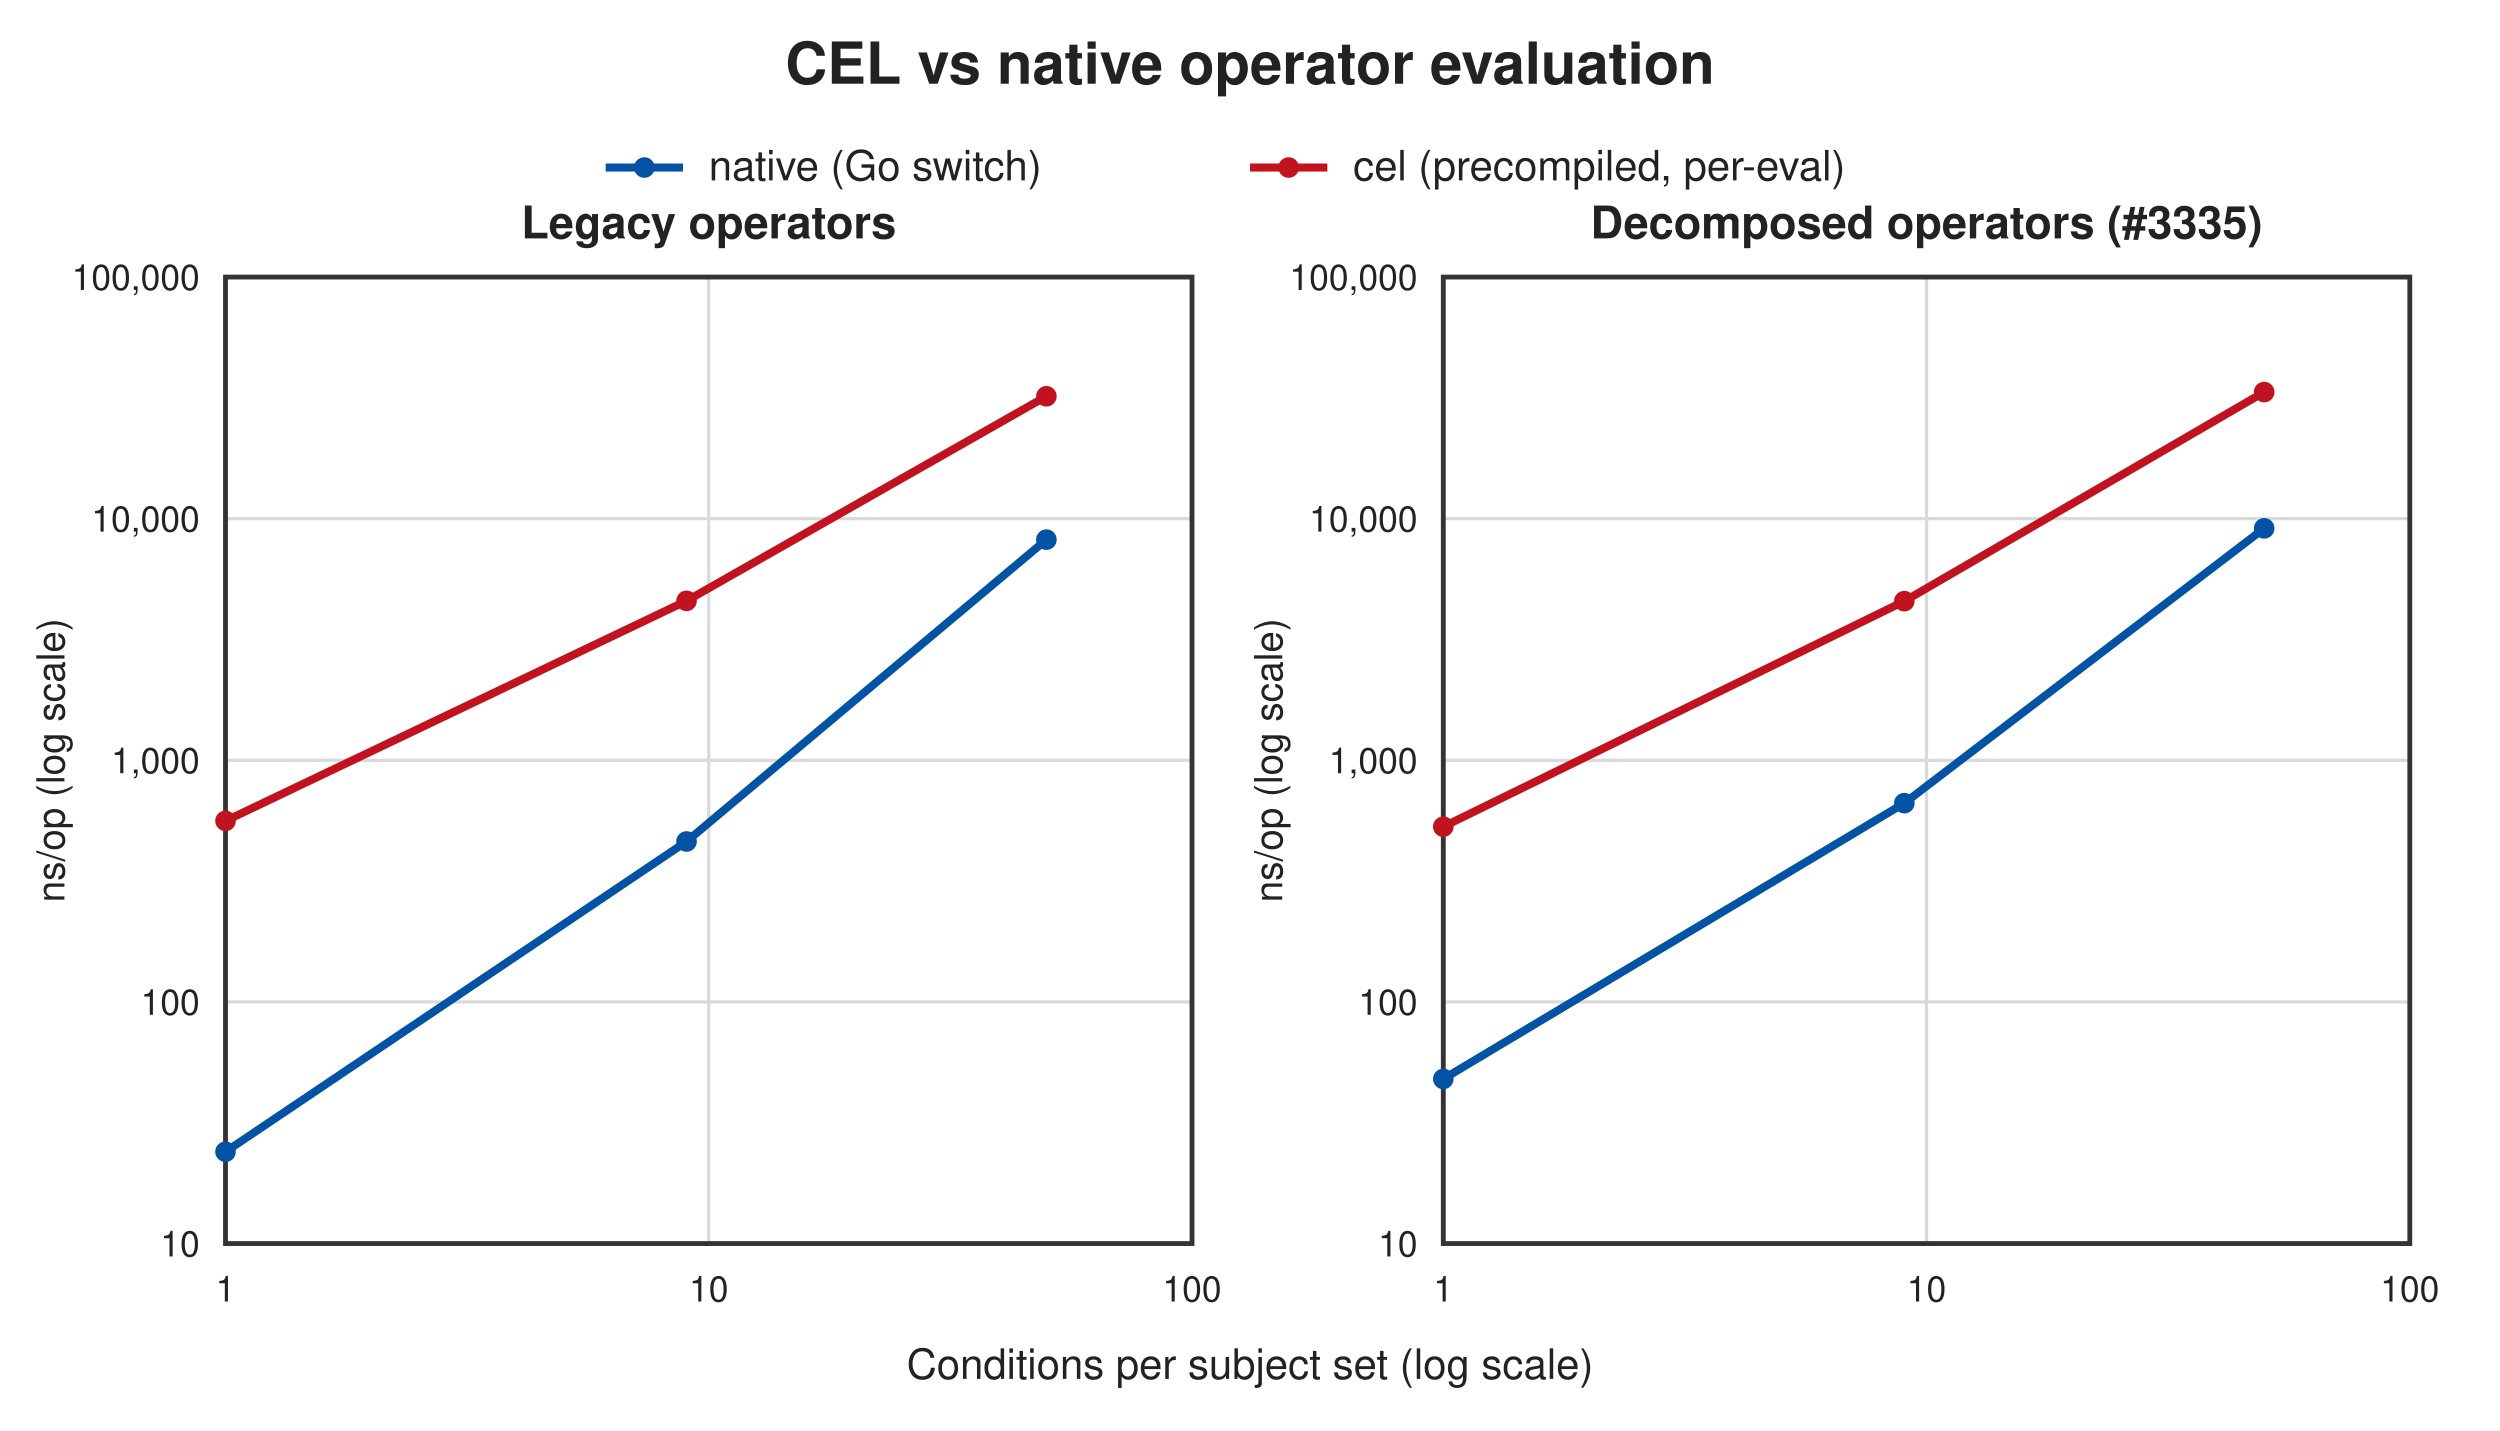
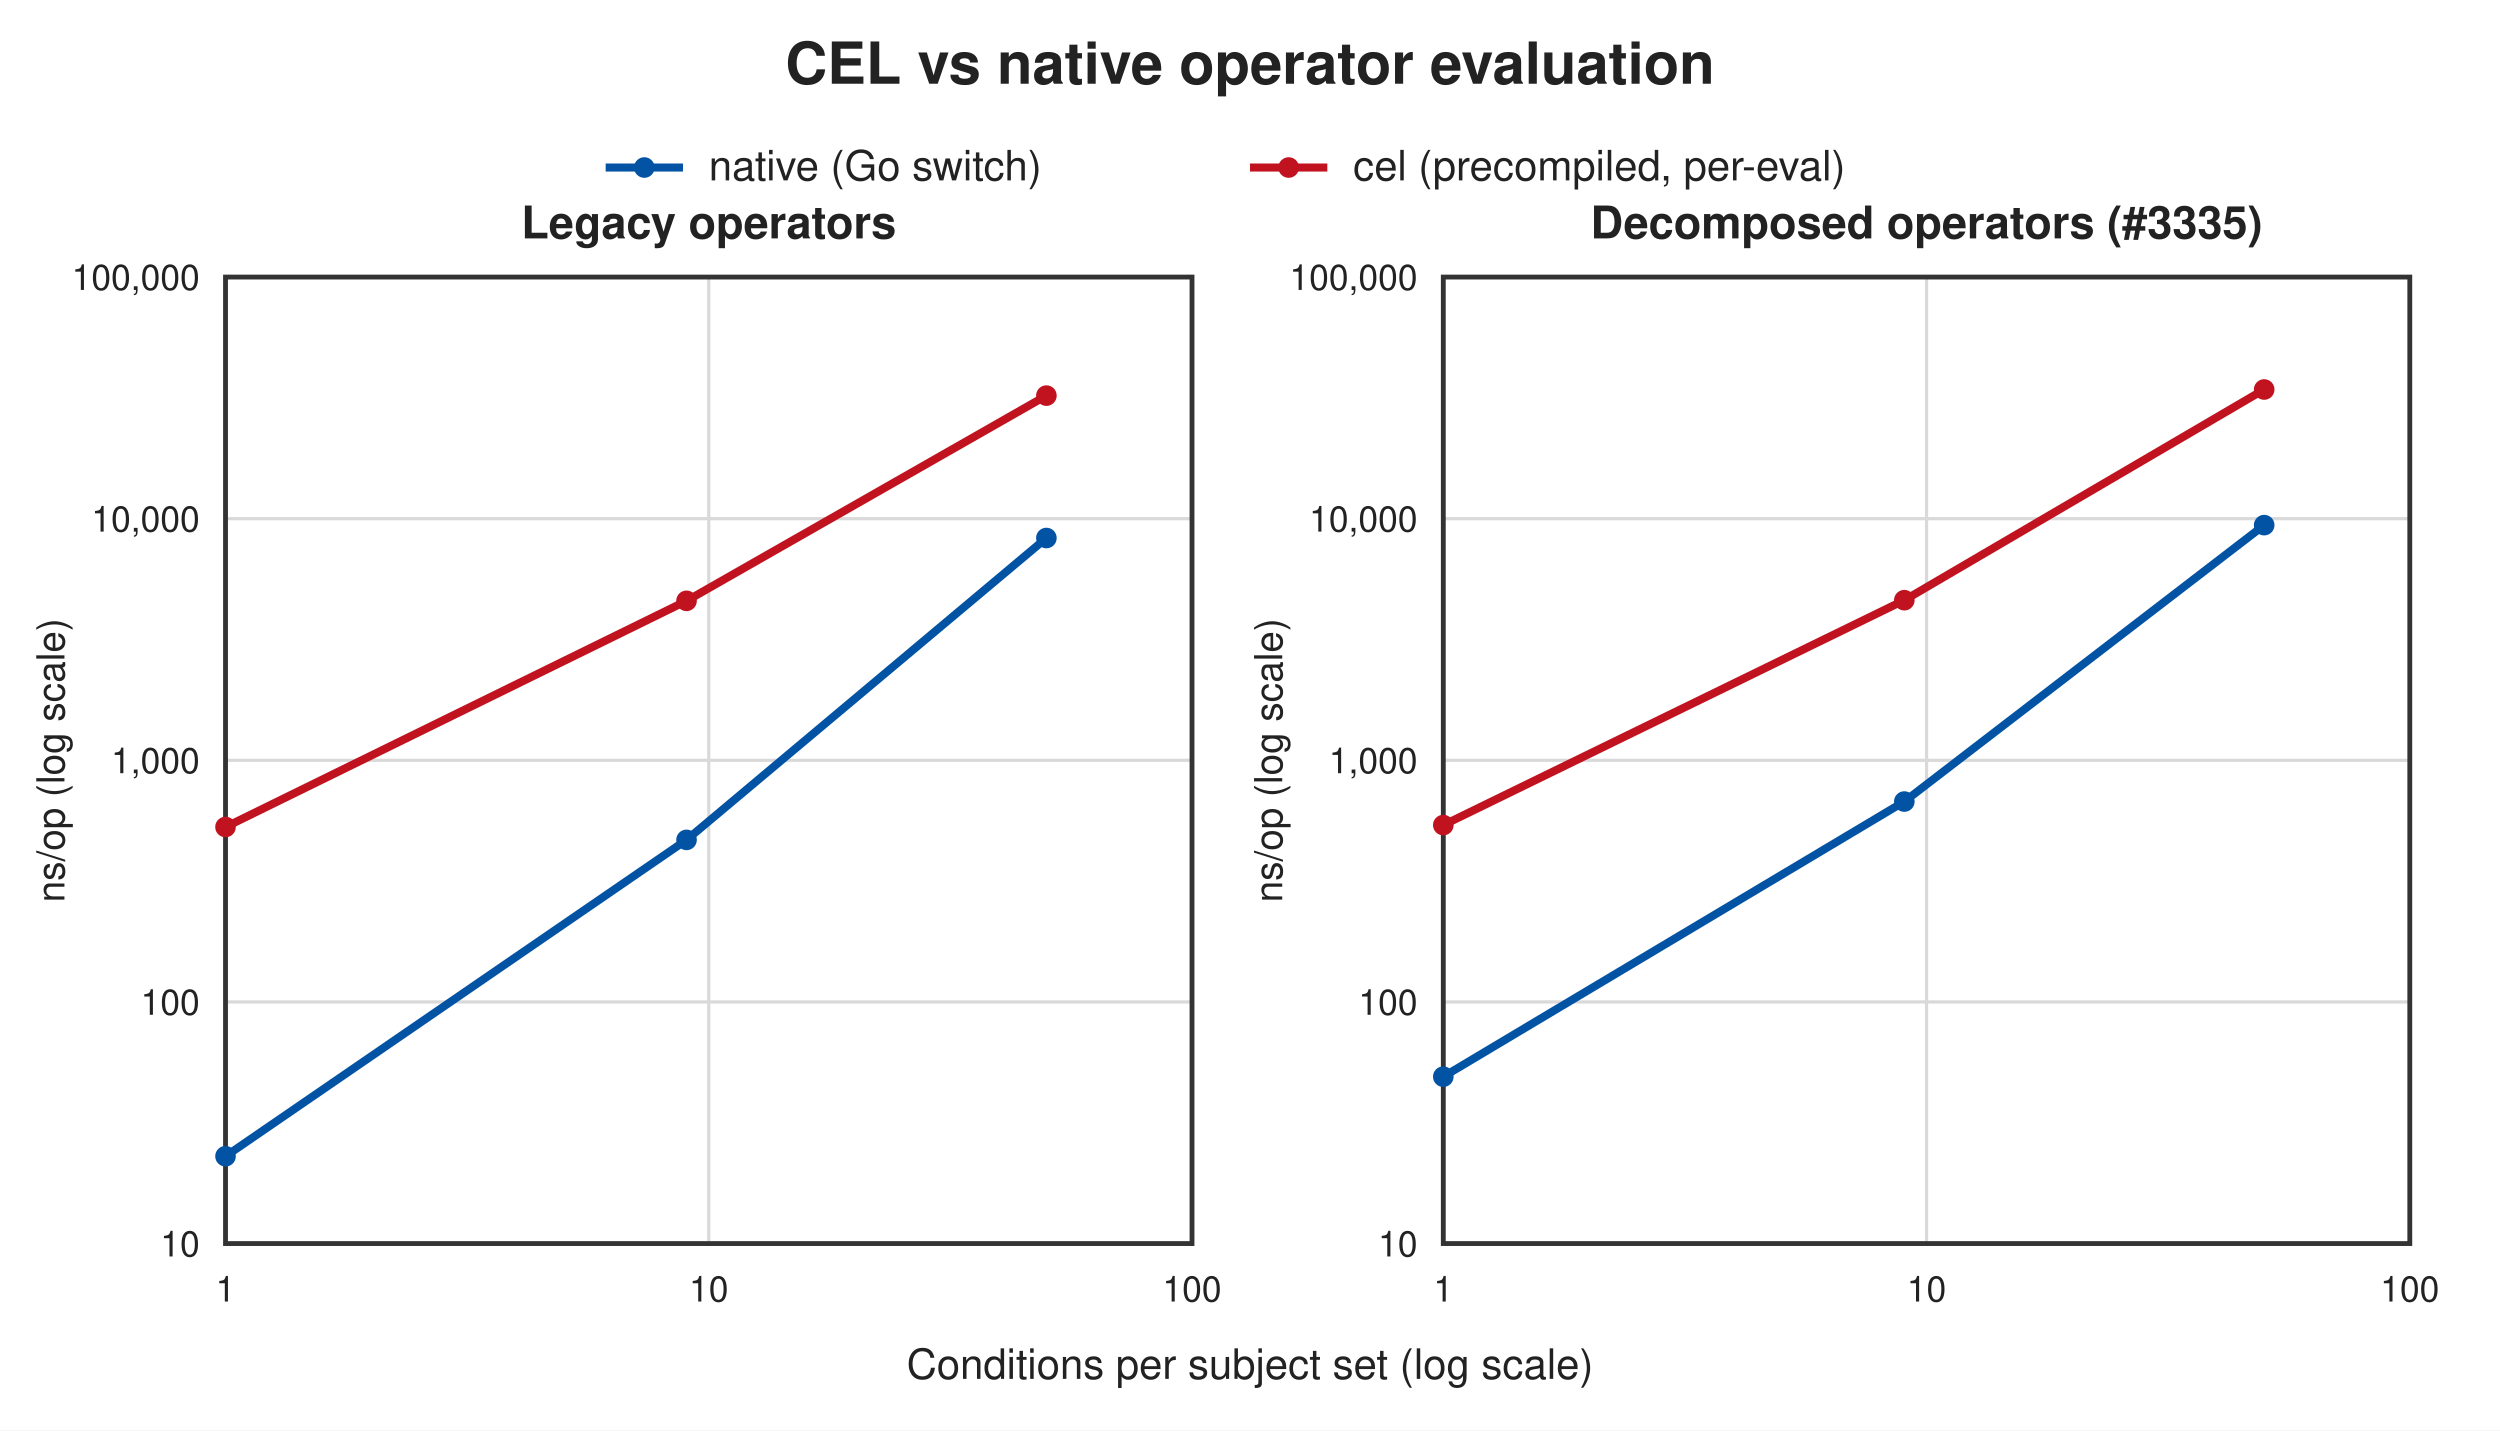
<svg xmlns="http://www.w3.org/2000/svg" width="776" height="444" viewBox="0 0 776 444" font-family="Helvetica,Arial,sans-serif">
  <rect width="776" height="444" fill="white" />
  <text x="388" y="26" text-anchor="middle" font-size="18" font-weight="bold" fill="#222222">CEL vs native operator evaluation</text>
  <line x1="188" y1="52" x2="212" y2="52" stroke="#0353a4" stroke-width="2.5" />
  <circle cx="200" cy="52" r="3.2" fill="#0353a4" />
  <text x="220" y="56" font-size="13" fill="#222222">native (Go switch)</text>
  <line x1="388" y1="52" x2="412" y2="52" stroke="#c1121f" stroke-width="2.5" />
  <circle cx="400" cy="52" r="3.2" fill="#c1121f" />
  <text x="420" y="56" font-size="13" fill="#222222">cel (precompiled, per-eval)</text>
  <text x="220" y="74" text-anchor="middle" font-size="14" font-weight="bold" fill="#222222">Legacy operators</text>
  <line x1="70.0" y1="386.0" x2="370.0" y2="386.0" stroke="#d9d9d9" stroke-width="1" />
  <text x="62.0" y="390.0" text-anchor="end" font-size="11" fill="#222222">10</text>
  <line x1="70.0" y1="311.0" x2="370.0" y2="311.0" stroke="#d9d9d9" stroke-width="1" />
  <text x="62.0" y="315.0" text-anchor="end" font-size="11" fill="#222222">100</text>
  <line x1="70.0" y1="236.0" x2="370.0" y2="236.0" stroke="#d9d9d9" stroke-width="1" />
  <text x="62.0" y="240.0" text-anchor="end" font-size="11" fill="#222222">1,000</text>
  <line x1="70.0" y1="161.0" x2="370.0" y2="161.0" stroke="#d9d9d9" stroke-width="1" />
  <text x="62.0" y="165.0" text-anchor="end" font-size="11" fill="#222222">10,000</text>
  <line x1="70.0" y1="86.0" x2="370.0" y2="86.0" stroke="#d9d9d9" stroke-width="1" />
  <text x="62.0" y="90.0" text-anchor="end" font-size="11" fill="#222222">100,000</text>
  <line x1="70.0" y1="86.0" x2="70.0" y2="386.0" stroke="#d9d9d9" stroke-width="1" />
  <text x="70.0" y="404.0" text-anchor="middle" font-size="11" fill="#222222">1</text>
  <line x1="220.0" y1="86.0" x2="220.0" y2="386.0" stroke="#d9d9d9" stroke-width="1" />
  <text x="220.0" y="404.0" text-anchor="middle" font-size="11" fill="#222222">10</text>
  <line x1="370.0" y1="86.0" x2="370.0" y2="386.0" stroke="#d9d9d9" stroke-width="1" />
  <text x="370.0" y="404.0" text-anchor="middle" font-size="11" fill="#222222">100</text>
  <rect x="70.0" y="86.0" width="300" height="300" fill="none" stroke="#333333" stroke-width="1.5" />
  <text x="20" y="236" text-anchor="middle" font-size="12" fill="#222222" transform="rotate(-90 20 236)">ns/op (log scale)</text>
-   <polyline points="70.0,357.5 213.1,261.2 324.8,167.5" fill="none" stroke="#0353a4" stroke-width="2.5" />
-   <circle cx="70.0" cy="357.5" r="3.2" fill="#0353a4" />
-   <circle cx="213.1" cy="261.2" r="3.2" fill="#0353a4" />
-   <circle cx="324.8" cy="167.5" r="3.2" fill="#0353a4" />
-   <polyline points="70.0,254.8 213.1,186.5 324.8,123.0" fill="none" stroke="#c1121f" stroke-width="2.5" />
-   <circle cx="70.0" cy="254.8" r="3.2" fill="#c1121f" />
+   <polyline points="70.0,358.9 213.1,260.7 324.8,167.0" fill="none" stroke="#0353a4" stroke-width="2.5" />
+   <circle cx="70.0" cy="358.9" r="3.2" fill="#0353a4" />
+   <circle cx="213.1" cy="260.7" r="3.2" fill="#0353a4" />
+   <circle cx="324.8" cy="167.0" r="3.2" fill="#0353a4" />
+   <polyline points="70.0,256.7 213.1,186.5 324.8,122.8" fill="none" stroke="#c1121f" stroke-width="2.5" />
+   <circle cx="70.0" cy="256.7" r="3.2" fill="#c1121f" />
  <circle cx="213.1" cy="186.5" r="3.2" fill="#c1121f" />
-   <circle cx="324.8" cy="123.0" r="3.2" fill="#c1121f" />
+   <circle cx="324.8" cy="122.8" r="3.2" fill="#c1121f" />
  <text x="598" y="74" text-anchor="middle" font-size="14" font-weight="bold" fill="#222222">Decomposed operators (#3335)</text>
  <line x1="448.0" y1="386.0" x2="748.0" y2="386.0" stroke="#d9d9d9" stroke-width="1" />
  <text x="440.0" y="390.0" text-anchor="end" font-size="11" fill="#222222">10</text>
  <line x1="448.0" y1="311.0" x2="748.0" y2="311.0" stroke="#d9d9d9" stroke-width="1" />
  <text x="440.0" y="315.0" text-anchor="end" font-size="11" fill="#222222">100</text>
  <line x1="448.0" y1="236.0" x2="748.0" y2="236.0" stroke="#d9d9d9" stroke-width="1" />
  <text x="440.0" y="240.0" text-anchor="end" font-size="11" fill="#222222">1,000</text>
  <line x1="448.0" y1="161.0" x2="748.0" y2="161.0" stroke="#d9d9d9" stroke-width="1" />
  <text x="440.0" y="165.0" text-anchor="end" font-size="11" fill="#222222">10,000</text>
  <line x1="448.0" y1="86.0" x2="748.0" y2="86.0" stroke="#d9d9d9" stroke-width="1" />
  <text x="440.0" y="90.0" text-anchor="end" font-size="11" fill="#222222">100,000</text>
  <line x1="448.0" y1="86.0" x2="448.0" y2="386.0" stroke="#d9d9d9" stroke-width="1" />
  <text x="448.0" y="404.0" text-anchor="middle" font-size="11" fill="#222222">1</text>
  <line x1="598.0" y1="86.0" x2="598.0" y2="386.0" stroke="#d9d9d9" stroke-width="1" />
  <text x="598.0" y="404.0" text-anchor="middle" font-size="11" fill="#222222">10</text>
  <line x1="748.0" y1="86.0" x2="748.0" y2="386.0" stroke="#d9d9d9" stroke-width="1" />
  <text x="748.0" y="404.0" text-anchor="middle" font-size="11" fill="#222222">100</text>
  <rect x="448.0" y="86.0" width="300" height="300" fill="none" stroke="#333333" stroke-width="1.5" />
  <text x="398" y="236" text-anchor="middle" font-size="12" fill="#222222" transform="rotate(-90 398 236)">ns/op (log scale)</text>
-   <polyline points="448.0,334.9 591.1,249.3 702.8,164.0" fill="none" stroke="#0353a4" stroke-width="2.5" />
-   <circle cx="448.0" cy="334.9" r="3.2" fill="#0353a4" />
-   <circle cx="591.1" cy="249.3" r="3.2" fill="#0353a4" />
-   <circle cx="702.8" cy="164.0" r="3.2" fill="#0353a4" />
-   <polyline points="448.0,256.6 591.1,186.6 702.8,121.7" fill="none" stroke="#c1121f" stroke-width="2.5" />
-   <circle cx="448.0" cy="256.6" r="3.2" fill="#c1121f" />
-   <circle cx="591.1" cy="186.6" r="3.2" fill="#c1121f" />
-   <circle cx="702.8" cy="121.7" r="3.2" fill="#c1121f" />
+   <polyline points="448.0,334.2 591.1,248.8 702.8,163.0" fill="none" stroke="#0353a4" stroke-width="2.5" />
+   <circle cx="448.0" cy="334.2" r="3.2" fill="#0353a4" />
+   <circle cx="591.1" cy="248.8" r="3.2" fill="#0353a4" />
+   <circle cx="702.8" cy="163.0" r="3.2" fill="#0353a4" />
+   <polyline points="448.0,256.1 591.1,186.3 702.8,120.9" fill="none" stroke="#c1121f" stroke-width="2.5" />
+   <circle cx="448.0" cy="256.1" r="3.2" fill="#c1121f" />
+   <circle cx="591.1" cy="186.3" r="3.2" fill="#c1121f" />
+   <circle cx="702.8" cy="120.9" r="3.2" fill="#c1121f" />
  <text x="388" y="428" text-anchor="middle" font-size="13" fill="#222222">Conditions per subject set (log scale)</text>
</svg>
